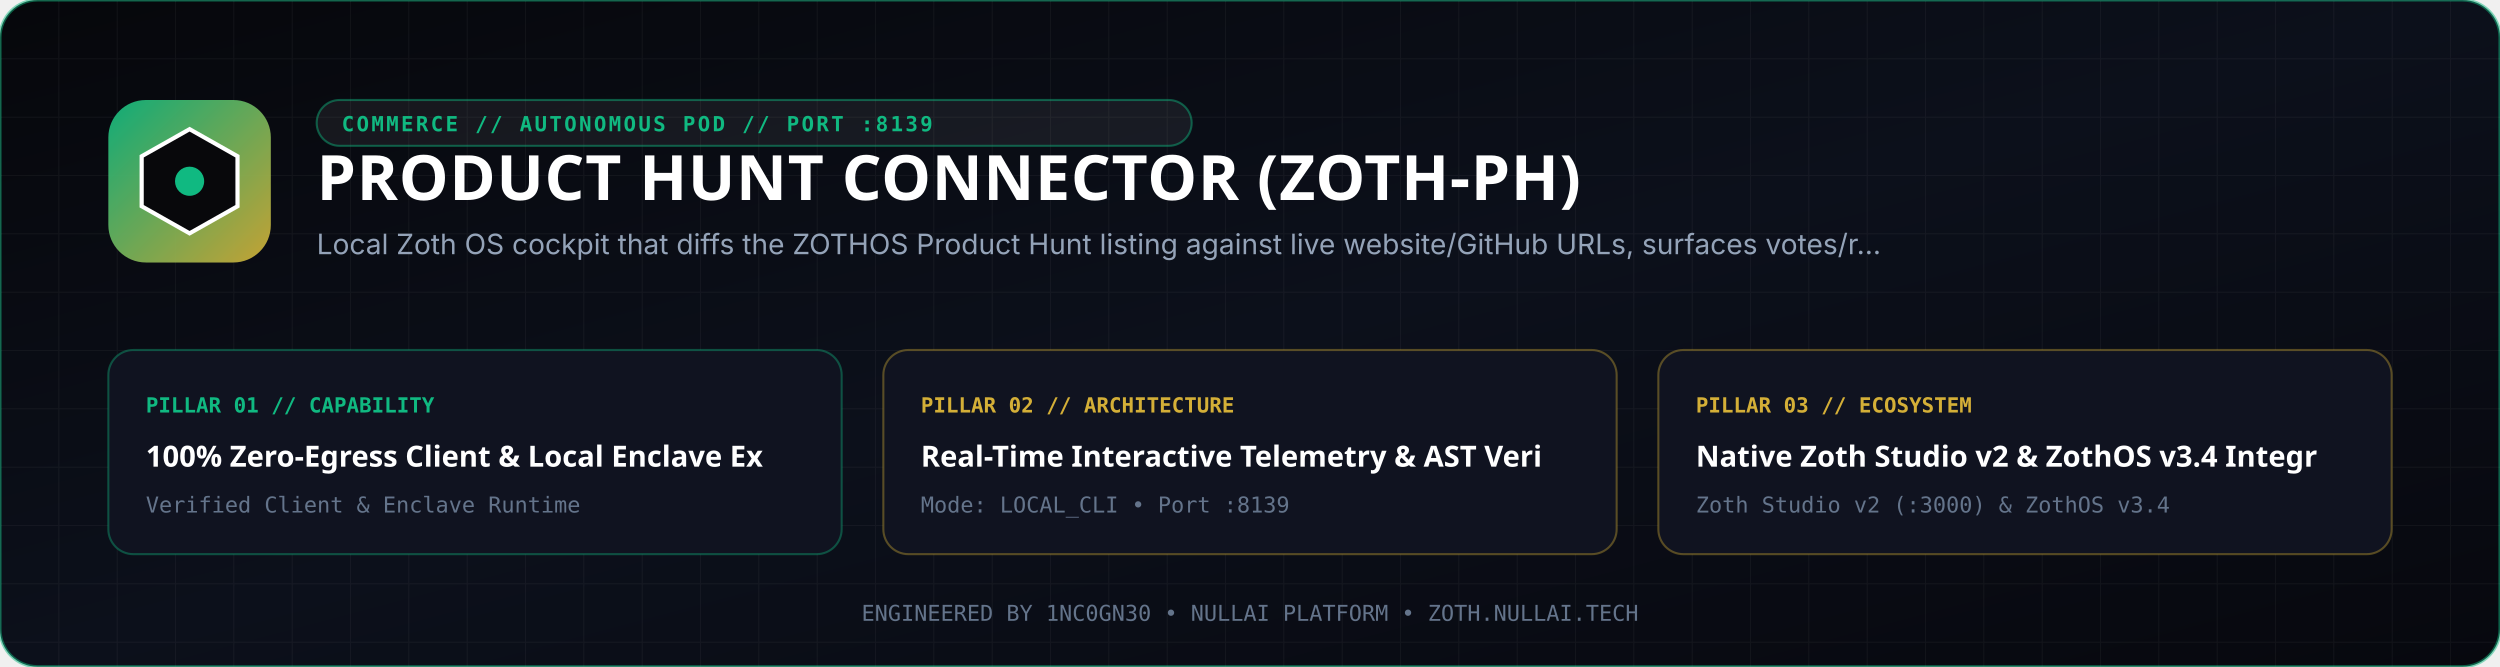
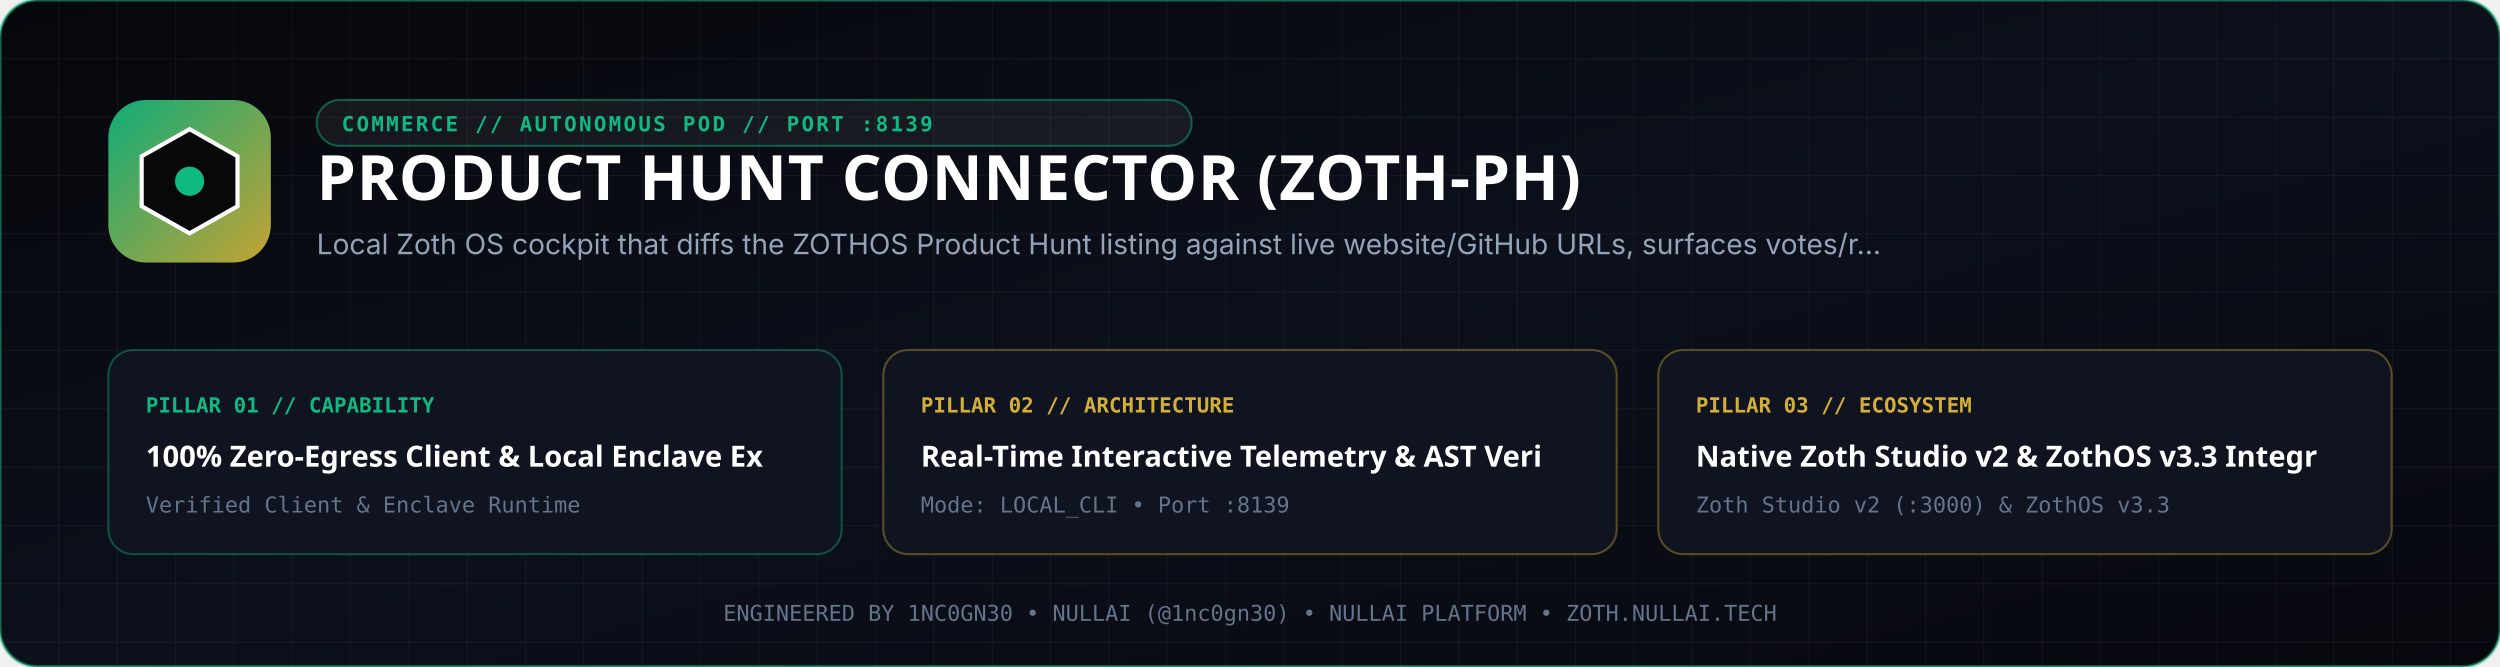
<svg xmlns="http://www.w3.org/2000/svg" viewBox="0 0 1200 320" width="100%" height="100%">
  <defs>
    <linearGradient id="bg" x1="0%" y1="0%" x2="100%" y2="100%">
      <stop offset="0%" stop-color="#06070B" />
      <stop offset="50%" stop-color="#0C101B" />
      <stop offset="100%" stop-color="#07080E" />
    </linearGradient>
    <linearGradient id="accent" x1="0%" y1="0%" x2="100%" y2="100%">
      <stop offset="0%" stop-color="#10B981" />
      <stop offset="100%" stop-color="#D4AF37" />
    </linearGradient>
    <pattern id="grid" width="28" height="28" patternUnits="userSpaceOnUse">
      <path d="M 28 0 L 0 0 0 28" fill="none" stroke="rgba(255,255,255,0.04)" stroke-width="1" />
    </pattern>
  </defs>
  <rect width="1200" height="320" rx="18" fill="url(#bg)" stroke="#10B981" stroke-opacity="0.5" stroke-width="1.5" />
  <rect width="1200" height="320" rx="18" fill="url(#grid)" />
  <g transform="translate(52, 48)">
    <rect width="78" height="78" rx="18" fill="url(#accent)" opacity="0.92" />
    <polygon points="39,14 62,27 62,51 39,64 16,51 16,27" fill="#08080B" stroke="#FFFFFF" stroke-width="2" />
    <circle cx="39" cy="39" r="7" fill="#10B981" />
  </g>
  <g transform="translate(152, 62)">
    <rect x="0" y="-14" width="420" height="22" rx="11" fill="rgba(255,255,255,0.06)" stroke="#10B981" stroke-opacity="0.45" />
    <text x="12" y="1" fill="#10B981" font-family="JetBrains Mono, monospace" font-size="10" font-weight="700" letter-spacing="1.1">COMMERCE // AUTONOMOUS POD // PORT :8139</text>
    <text x="0" y="34" fill="#FFFFFF" font-family="Syne, Space Grotesk, sans-serif" font-size="30" font-weight="800" letter-spacing="0.4">PRODUCT HUNT CONNECTOR (ZOTH-PH)</text>
    <text x="0" y="60" fill="#94A3B8" font-family="Inter, sans-serif" font-size="13.5">Local Zoth OS cockpit that diffs the ZOTHOS Product Hunt listing against live website/GitHub URLs, surfaces votes/r...</text>
  </g>
  <g transform="translate(52, 168)">
    <rect x="0" y="0" width="352" height="98" rx="12" fill="#101320" stroke="#10B981" stroke-opacity="0.38" />
    <text x="18" y="30" fill="#10B981" font-family="JetBrains Mono, monospace" font-size="10" font-weight="700">PILLAR 01 // CAPABILITY</text>
    <text x="18" y="56" fill="#FFFFFF" font-family="Space Grotesk, sans-serif" font-size="14" font-weight="700">100% Zero-Egress Client &amp; Local Enclave Ex</text>
    <text x="18" y="78" fill="#64748B" font-family="JetBrains Mono, monospace" font-size="10.5">Verified Client &amp; Enclave Runtime</text>
    <rect x="372" y="0" width="352" height="98" rx="12" fill="#101320" stroke="#D4AF37" stroke-opacity="0.38" />
    <text x="390" y="30" fill="#D4AF37" font-family="JetBrains Mono, monospace" font-size="10" font-weight="700">PILLAR 02 // ARCHITECTURE</text>
    <text x="390" y="56" fill="#FFFFFF" font-family="Space Grotesk, sans-serif" font-size="14" font-weight="700">Real-Time Interactive Telemetry &amp; AST Veri</text>
    <text x="390" y="78" fill="#64748B" font-family="JetBrains Mono, monospace" font-size="10.5">Mode: LOCAL_CLI • Port :8139</text>
    <rect x="744" y="0" width="352" height="98" rx="12" fill="#101320" stroke="#D4AF37" stroke-opacity="0.38" />
    <text x="762" y="30" fill="#D4AF37" font-family="JetBrains Mono, monospace" font-size="10" font-weight="700">PILLAR 03 // ECOSYSTEM</text>
-     <text x="762" y="56" fill="#FFFFFF" font-family="Space Grotesk, sans-serif" font-size="14" font-weight="700">Native Zoth Studio v2 &amp; ZothOS v3.4 Integr</text>
-     <text x="762" y="78" fill="#64748B" font-family="JetBrains Mono, monospace" font-size="10.5">Zoth Studio v2 (:3000) &amp; ZothOS v3.4</text>
+     <text x="762" y="56" fill="#FFFFFF" font-family="Space Grotesk, sans-serif" font-size="14" font-weight="700">Native Zoth Studio v2 &amp; ZothOS v3.3 Integr</text>
+     <text x="762" y="78" fill="#64748B" font-family="JetBrains Mono, monospace" font-size="10.5">Zoth Studio v2 (:3000) &amp; ZothOS v3.3</text>
  </g>
  <text x="600" y="298" text-anchor="middle" fill="#64748B" font-family="JetBrains Mono, monospace" font-size="10.5">
-     ENGINEERED BY 1NC0GN30  •  NULLAI PLATFORM  •  ZOTH.NULLAI.TECH
+     ENGINEERED BY 1NC0GN30 • NULLAI (@1nc0gn30)  •  NULLAI PLATFORM  •  ZOTH.NULLAI.TECH
  </text>
</svg>
